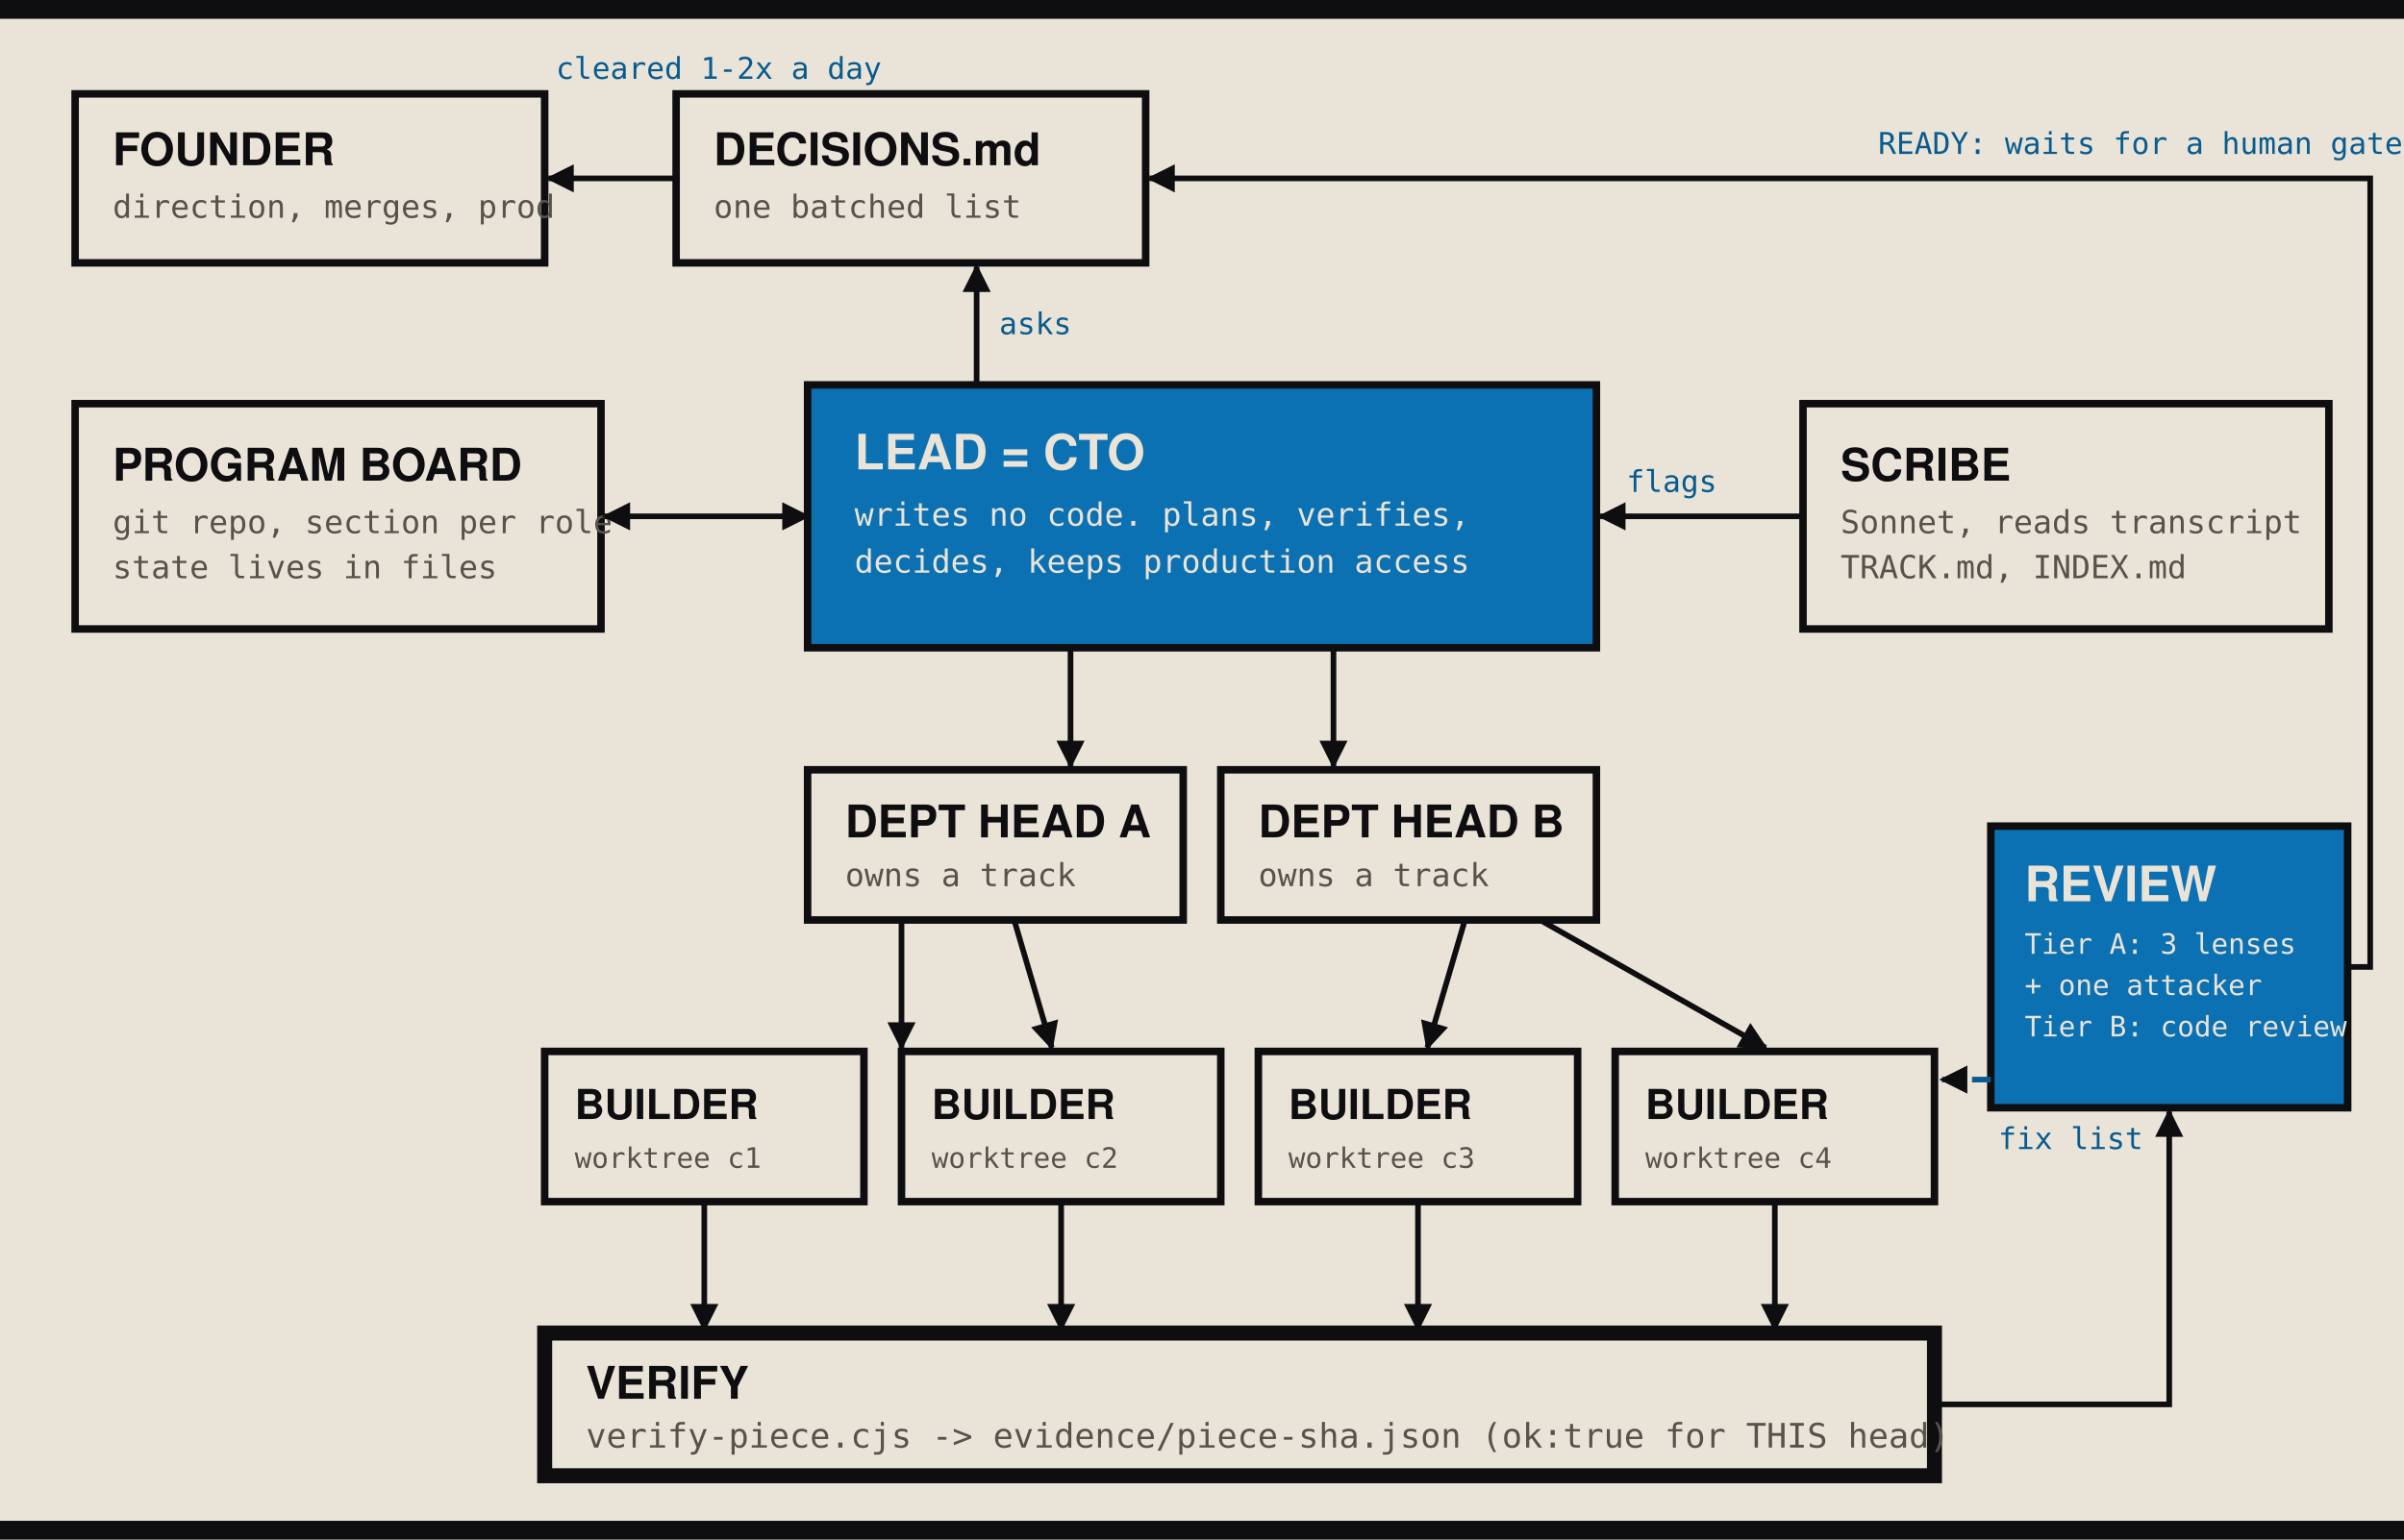
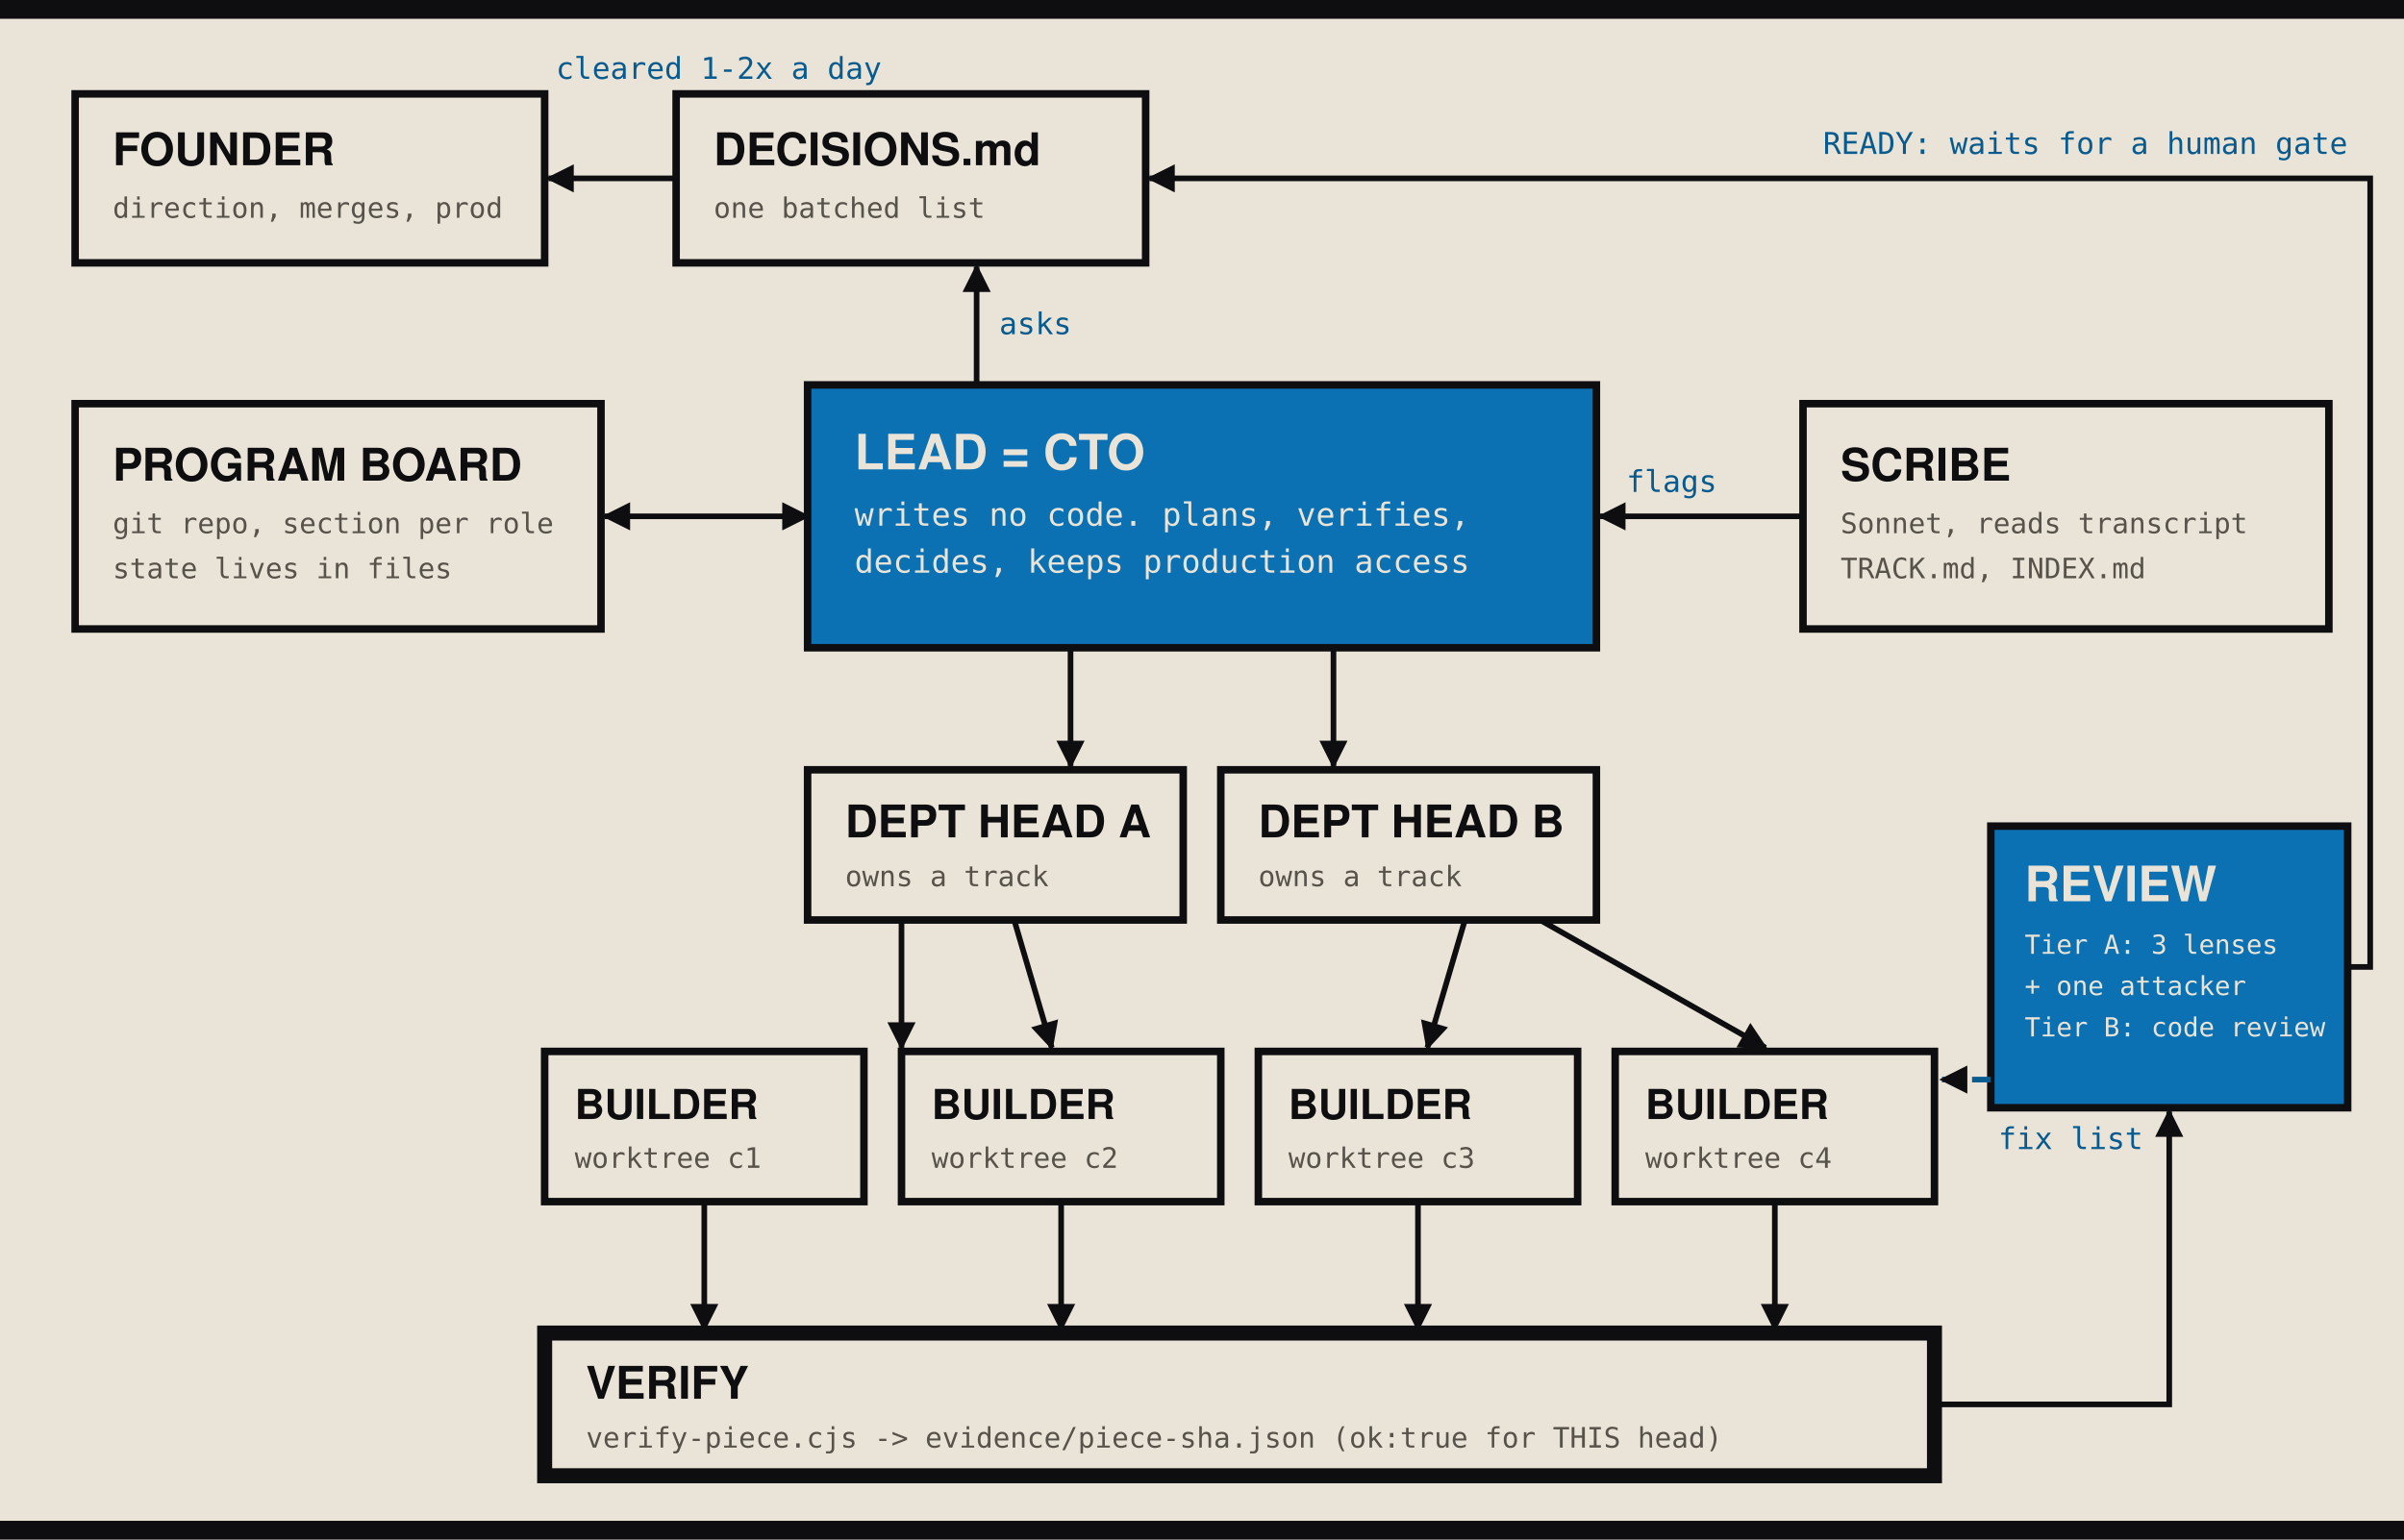
<svg xmlns="http://www.w3.org/2000/svg" viewBox="0 0 1280 820" width="1280" height="820" role="img" aria-labelledby="t d">
  <defs>
    <marker id="a" viewBox="0 0 10 10" refX="9" refY="5" markerWidth="5" markerHeight="5" orient="auto-start-reverse">
      <path d="M0 0 L10 5 L0 10 z" fill="#0E0E10" />
    </marker>
  </defs>
  <style>
    .sans{font-family:Assistant,'Segoe UI',Helvetica,Arial,sans-serif;font-weight:800}
    .mono{font-family:'IBM Plex Mono',ui-monospace,Menlo,Consolas,monospace}
    .h{font-size:24px;fill:#0E0E10}
-     .s{font-size:17px;fill:#57534B}
+     .s{font-size:15px;fill:#57534B}
    .hw{font-size:26px;fill:#EAE4D8}
    .sw{font-size:17px;fill:#EAE4D8}
    .box{fill:#EAE4D8;stroke:#0E0E10;stroke-width:4}
    .ln{fill:none;stroke:#0E0E10;stroke-width:3;marker-end:url(#a)}
    .dash{fill:none;stroke:#085B8F;stroke-width:3;stroke-dasharray:10 7;marker-end:url(#a)}
    .lbl{font-size:16px;fill:#085B8F}
  </style>
  <rect width="1280" height="820" fill="#EAE4D8" />
  <rect width="1280" height="10" fill="#0E0E10" />
  <rect y="810" width="1280" height="10" fill="#0E0E10" />
  <rect class="box" x="40" y="50" width="250" height="90" />
  <text class="sans h" x="60" y="88">FOUNDER</text>
  <text class="mono s" x="60" y="116">direction, merges, prod</text>
  <rect class="box" x="360" y="50" width="250" height="90" />
  <text class="sans h" x="380" y="88">DECISIONS.md</text>
  <text class="mono s" x="380" y="116">one batched list</text>
  <path class="ln" d="M360 95 H292" />
  <text class="mono lbl" x="296" y="42">cleared 1-2x a day</text>
  <rect class="box" x="40" y="215" width="280" height="120" />
  <text class="sans h" x="60" y="256">PROGRAM BOARD</text>
  <text class="mono s" x="60" y="284">git repo, section per role</text>
  <text class="mono s" x="60" y="308">state lives in files</text>
  <rect x="430" y="205" width="420" height="140" fill="#0B71B2" stroke="#0E0E10" stroke-width="4" />
  <text class="sans hw" x="455" y="250">LEAD  =  CTO</text>
  <text class="mono sw" x="455" y="280">writes no code. plans, verifies,</text>
  <text class="mono sw" x="455" y="305">decides, keeps production access</text>
  <rect class="box" x="960" y="215" width="280" height="120" />
  <text class="sans h" x="980" y="256">SCRIBE</text>
  <text class="mono s" x="980" y="284">Sonnet, reads transcript</text>
  <text class="mono s" x="980" y="308">TRACK.md, INDEX.md</text>
  <path class="ln" d="M430 275 H322" marker-start="url(#a)" />
  <path class="ln" d="M960 275 H852" />
  <text class="mono lbl" x="866" y="262">flags</text>
  <path class="ln" d="M520 205 V142" />
  <text class="mono lbl" x="532" y="178">asks</text>
  <rect class="box" x="430" y="410" width="200" height="80" />
  <text class="sans h" x="450" y="446">DEPT HEAD A</text>
  <text class="mono s" x="450" y="472">owns a track</text>
  <rect class="box" x="650" y="410" width="200" height="80" />
  <text class="sans h" x="670" y="446">DEPT HEAD B</text>
  <text class="mono s" x="670" y="472">owns a track</text>
  <path class="ln" d="M570 345 V408" />
  <path class="ln" d="M710 345 V408" />
  <g>
    <rect class="box" x="290" y="560" width="170" height="80" />
    <text class="sans h" x="306" y="596" style="font-size:22px">BUILDER</text>
    <text class="mono s" x="306" y="622" style="font-size:15px">worktree c1</text>
    <rect class="box" x="480" y="560" width="170" height="80" />
    <text class="sans h" x="496" y="596" style="font-size:22px">BUILDER</text>
    <text class="mono s" x="496" y="622" style="font-size:15px">worktree c2</text>
    <rect class="box" x="670" y="560" width="170" height="80" />
    <text class="sans h" x="686" y="596" style="font-size:22px">BUILDER</text>
    <text class="mono s" x="686" y="622" style="font-size:15px">worktree c3</text>
    <rect class="box" x="860" y="560" width="170" height="80" />
    <text class="sans h" x="876" y="596" style="font-size:22px">BUILDER</text>
    <text class="mono s" x="876" y="622" style="font-size:15px">worktree c4</text>
  </g>
  <path class="ln" d="M480 490 V558" />
  <path class="ln" d="M540 490 L560 558" />
  <path class="ln" d="M780 490 L760 558" />
  <path class="ln" d="M820 490 L940 558" />
  <rect x="290" y="710" width="740" height="76" fill="#EAE4D8" stroke="#0E0E10" stroke-width="8" />
  <text class="sans h" x="312" y="745">VERIFY</text>
-   <text class="mono s" x="312" y="771" style="font-size:18px">verify-piece.cjs  -&gt;  evidence/piece-sha.json  (ok:true for THIS head)</text>
+   <text class="mono s" x="312" y="771" style="font-size:15px">verify-piece.cjs  -&gt;  evidence/piece-sha.json  (ok:true for THIS head)</text>
  <path class="ln" d="M375 640 V708" />
  <path class="ln" d="M565 640 V708" />
  <path class="ln" d="M755 640 V708" />
  <path class="ln" d="M945 640 V708" />
  <rect x="1060" y="440" width="190" height="150" fill="#0B71B2" stroke="#0E0E10" stroke-width="4" />
  <text class="sans hw" x="1078" y="480">REVIEW</text>
-   <text class="mono sw" x="1078" y="508" style="font-size:15px">Tier A: 3 lenses</text>
-   <text class="mono sw" x="1078" y="530" style="font-size:15px">+ one attacker</text>
-   <text class="mono sw" x="1078" y="552" style="font-size:15px">Tier B: code review</text>
+   <text class="mono sw" x="1078" y="508" style="font-size:14px">Tier A: 3 lenses</text>
+   <text class="mono sw" x="1078" y="530" style="font-size:14px">+ one attacker</text>
+   <text class="mono sw" x="1078" y="552" style="font-size:14px">Tier B: code review</text>
  <path class="ln" d="M1030 748 H1155 V592" />
  <path class="ln" d="M1250 515 H1262 V95 H612" />
-   <text class="mono lbl" x="1000" y="82">READY: waits for a human gate</text>
+   <text class="mono lbl" x="1250" y="82" text-anchor="end">READY: waits for a human gate</text>
  <path class="dash" d="M1060 575 H1034" />
  <text class="mono lbl" x="1064" y="612">fix list</text>
</svg>
